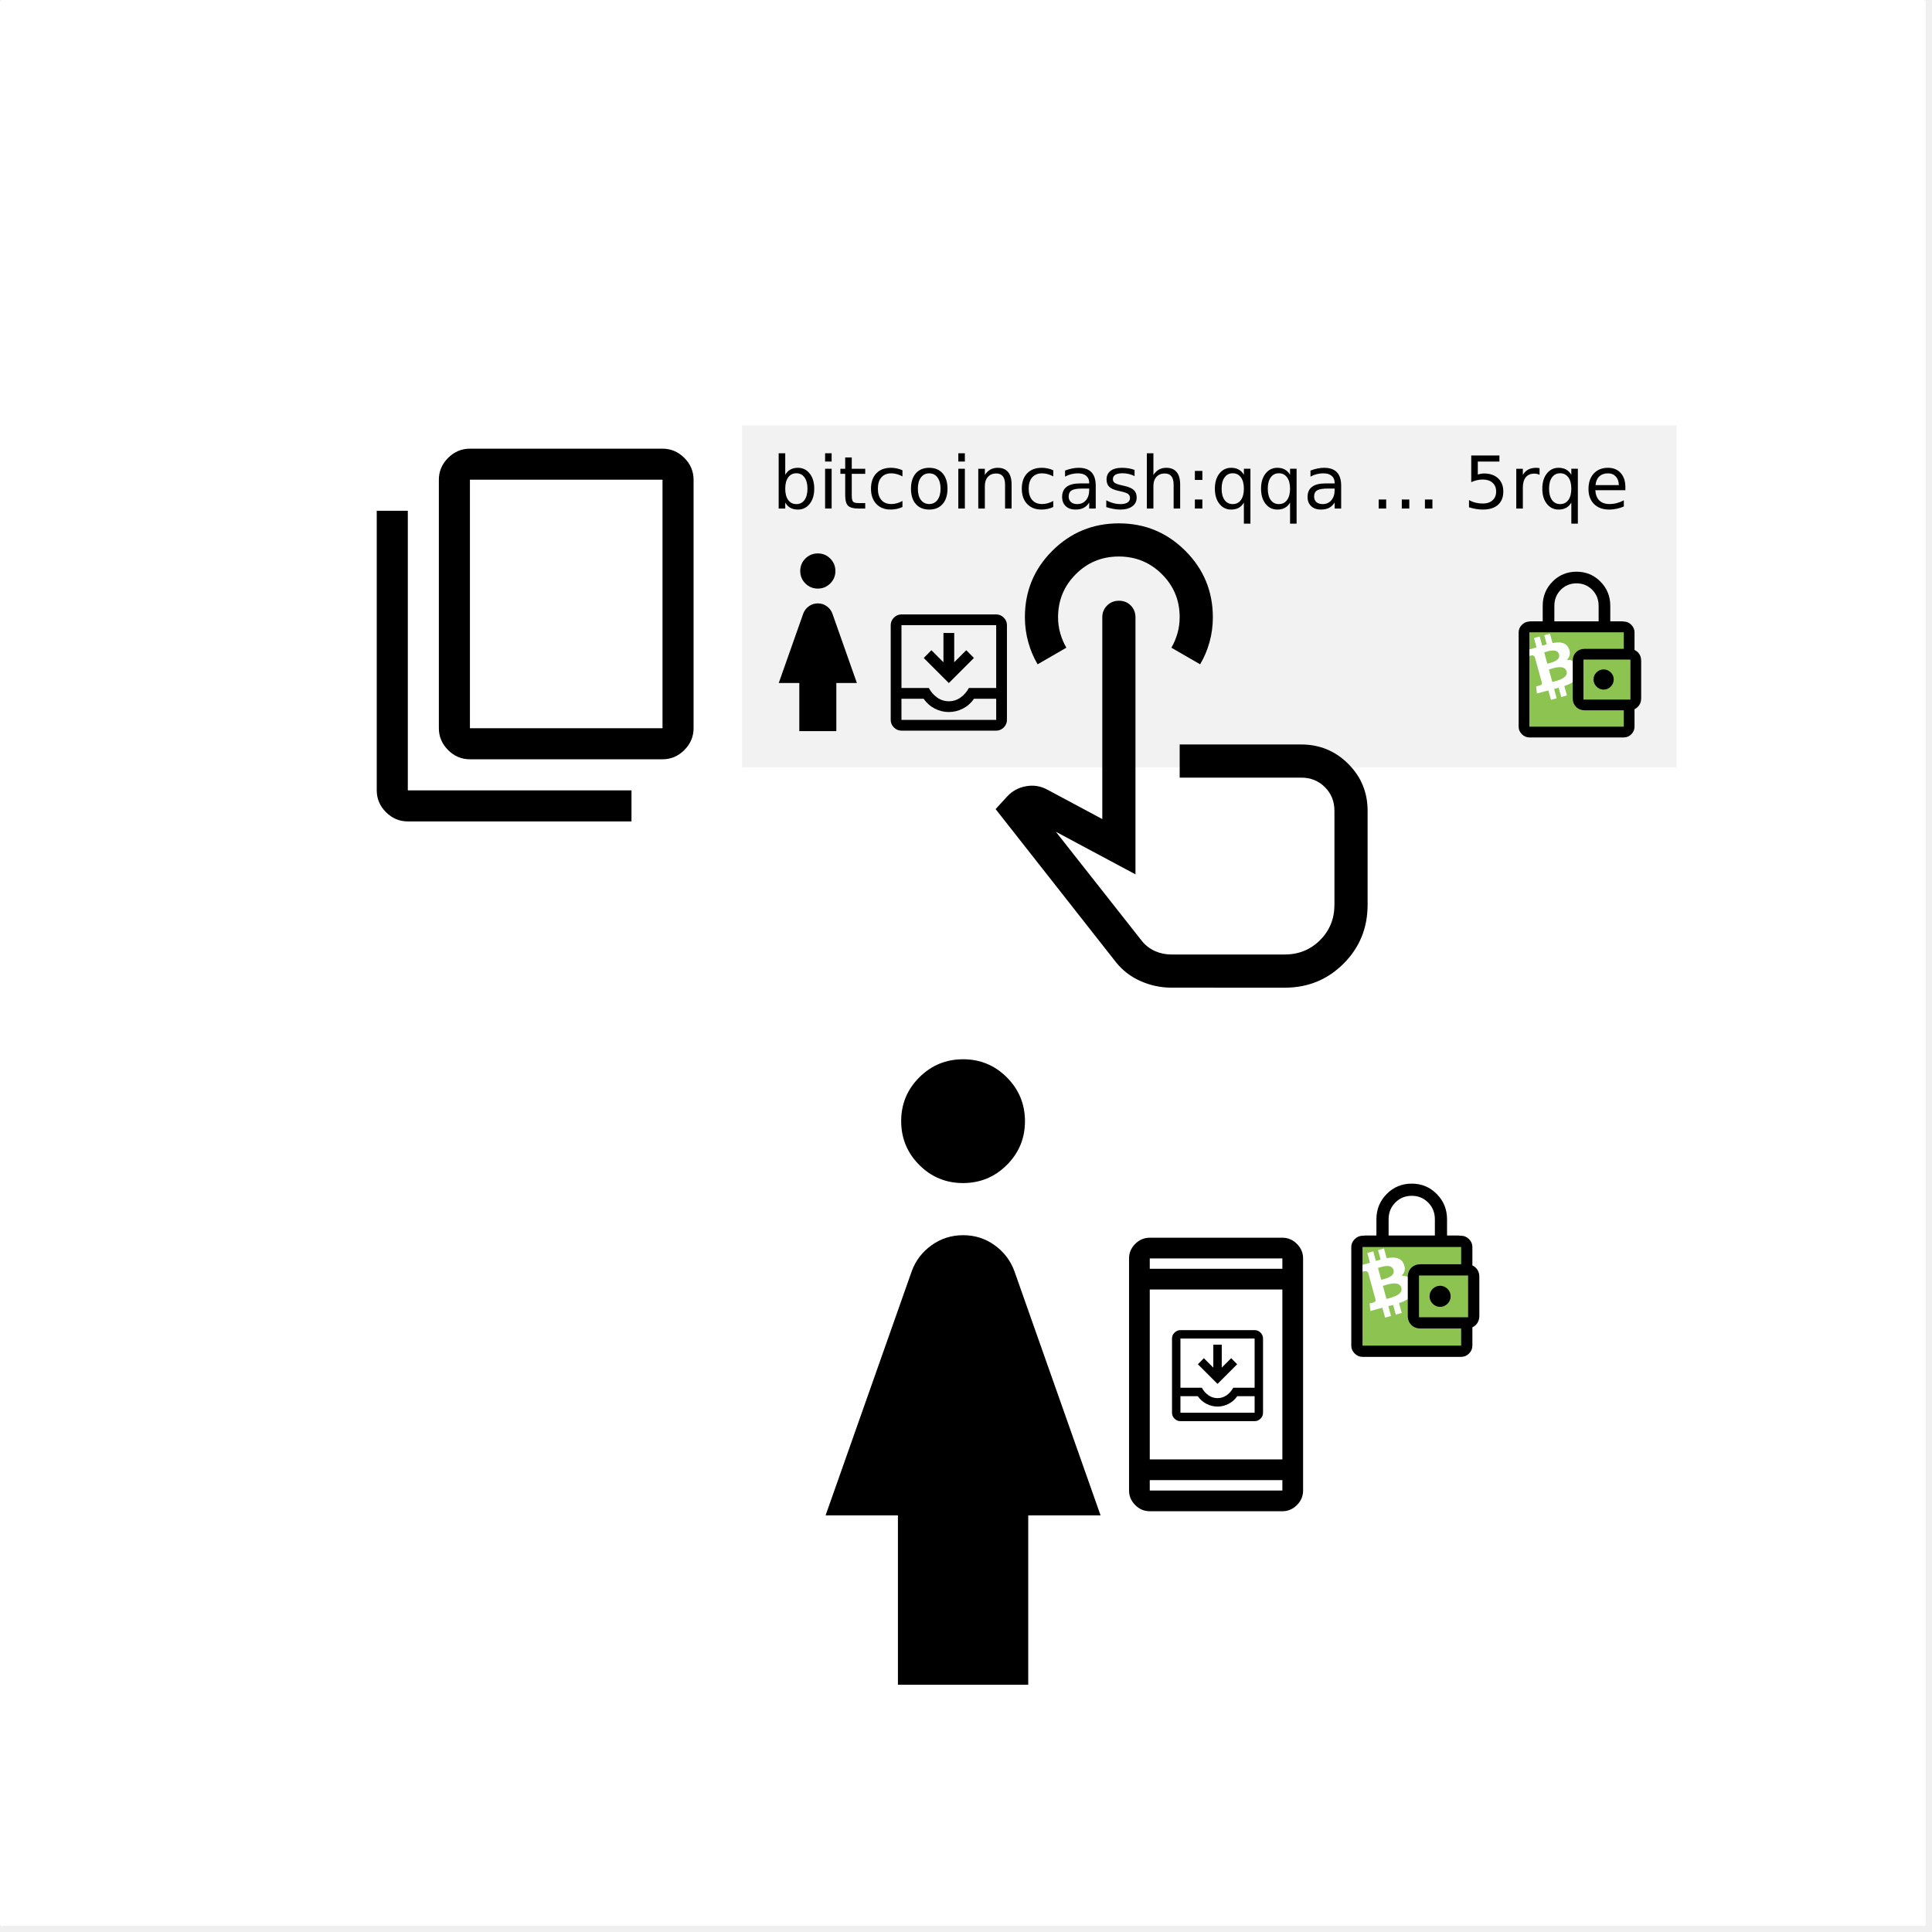
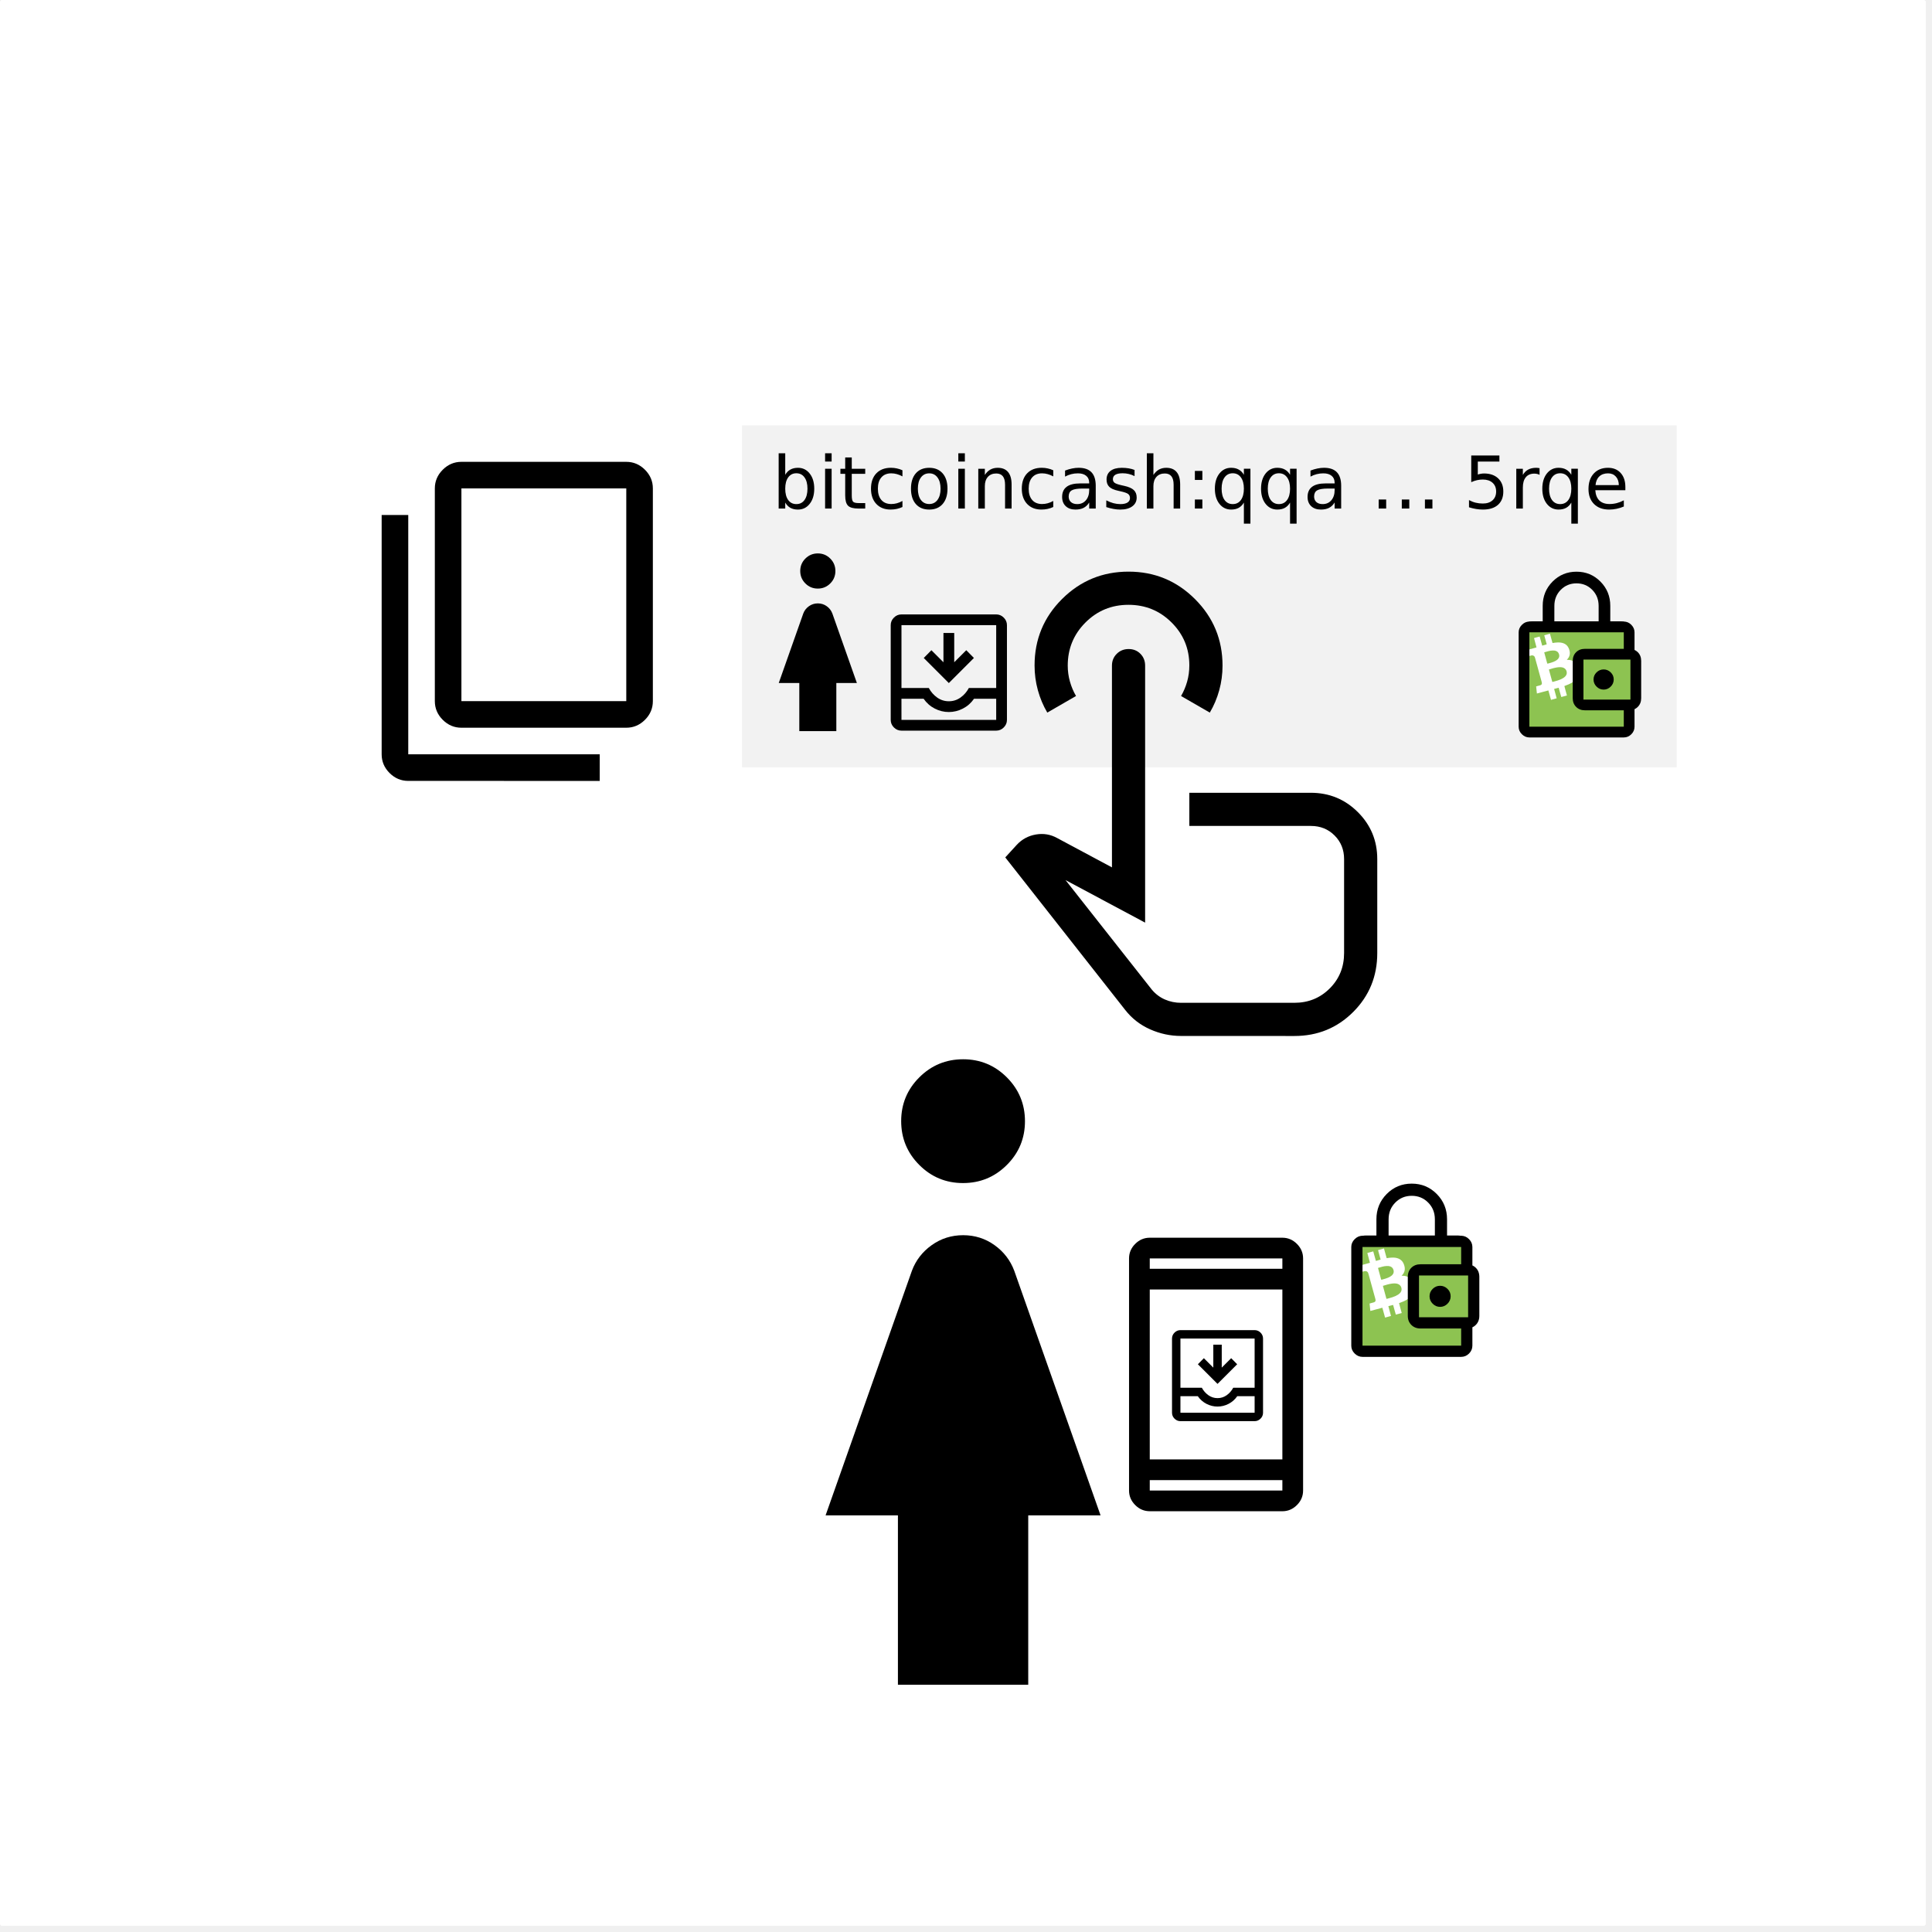
<svg xmlns="http://www.w3.org/2000/svg" width="400" height="400" version="1.1" viewBox="0 0 105.83 105.83" id="svg8538">
  <defs id="defs8542" />
  <rect style="display:inline;fill:#ffffff;fill-opacity:1;stroke:none;stroke-width:0.342;stroke-linejoin:round;stroke-miterlimit:4;stroke-dasharray:none;stroke-dashoffset:7.35;stroke-opacity:1" id="rect49606" width="105.488" height="105.488" x="0" y="0" ry="0.133" />
  <rect width="105.49" height="105.49" ry=".133" fill="#fff" id="rect8462" style="fill:#ffffff" />
  <rect style="fill:#f2f2f2;stroke:none;stroke-width:0.218;stroke-linejoin:round;stroke-dashoffset:7.35;stroke-opacity:0.722" id="rect900" width="51.198" height="18.734" x="40.646" y="23.299" />
  <path d="m52.751 64.805q-1.406 0-2.397-0.994-0.99-0.994-0.99-2.4t0.994-2.397q0.994-0.99 2.4-0.99t2.397 0.994q0.99 0.994 0.99 2.4 0 1.406-0.994 2.397-0.994 0.99-2.4 0.99zm-3.565 27.481v-9.279h-3.962l4.729-13.401q0.321-0.857 1.084-1.401 0.763-0.544 1.722-0.544 0.959 0 1.718 0.544 0.758 0.544 1.08 1.401l4.729 13.401h-3.962v9.279z" stroke-width=".054" id="path8478" />
  <path d="m 62.981,82.781 q -0.46,0 -0.797,-0.338 -0.338,-0.338 -0.338,-0.797 V 68.934 q 0,-0.46 0.338,-0.797 0.338,-0.338 0.797,-0.338 h 7.264 q 0.46,0 0.797,0.338 0.338,0.338 0.338,0.797 v 12.713 q 0,0.46 -0.338,0.797 -0.338,0.338 -0.797,0.338 z m 0,-1.703 v 0.568 h 7.264 v -0.568 z m 0,-1.135 h 7.264 v -9.308 h -7.264 z m 0,-10.443 h 7.264 v -0.568 h -7.264 z m 0,0 v -0.568 z m 0,11.578 v 0.568 z" stroke-width="0.801" id="path8480" />
  <path d="m 64.661,77.847 q -0.187,0 -0.324,-0.137 -0.137,-0.137 -0.137,-0.324 v -4.064 q 0,-0.187 0.137,-0.324 0.137,-0.137 0.324,-0.137 h 4.064 q 0.187,0 0.324,0.137 0.137,0.137 0.137,0.324 v 4.064 q 0,0.187 -0.137,0.324 -0.137,0.137 -0.324,0.137 z m 0,-0.462 h 4.064 v -0.905 h -0.951 q -0.189,0.272 -0.477,0.42 -0.287,0.148 -0.604,0.148 -0.316,0 -0.604,-0.148 -0.287,-0.148 -0.477,-0.42 h -0.951 z m 2.033,-0.799 q 0.276,0 0.5,-0.159 0.224,-0.159 0.358,-0.409 h 1.173 v -2.697 h -4.064 v 2.697 h 1.173 q 0.134,0.249 0.359,0.409 0.225,0.159 0.501,0.159 z m -0.001,-0.78 -1.076,-1.076 0.328,-0.332 0.517,0.517 v -1.256 h 0.462 v 1.256 l 0.517,-0.517 0.328,0.332 z m -2.032,1.579 h 4.064 z" stroke-width="0.007" id="path8530" />
-   <path d="m 25.741,41.592 q -0.689,0 -1.195,-0.506 -0.506,-0.506 -0.506,-1.195 v -13.613 q 0,-0.689 0.506,-1.195 0.506,-0.506 1.195,-0.506 h 10.55 q 0.689,0 1.195,0.506 0.506,0.506 0.506,1.195 v 13.613 q 0,0.689 -0.506,1.195 -0.506,0.506 -1.195,0.506 z m 0,-1.702 h 10.55 v -13.613 h -10.55 z m -3.403,5.105 q -0.689,0 -1.195,-0.506 -0.506,-0.506 -0.506,-1.195 v -15.315 h 1.702 v 15.315 h 12.252 v 1.702 z m 3.403,-5.105 v -13.613 z" stroke-width="0.026" id="path8536" />
+   <path d="m 25.275,39.863 q -0.59,0 -1.023,-0.433 -0.433,-0.433 -0.433,-1.023 V 26.754 q 0,-0.59 0.433,-1.023 0.433,-0.433 1.023,-0.433 h 9.031 q 0.59,0 1.023,0.433 0.433,0.433 0.433,1.023 v 11.653 q 0,0.59 -0.433,1.023 -0.433,0.433 -1.023,0.433 z m 0,-1.457 h 9.031 V 26.754 h -9.031 z m -2.913,4.37 q -0.59,0 -1.023,-0.433 -0.433,-0.433 -0.433,-1.023 V 28.21 h 1.457 v 13.11 h 10.488 v 1.457 z m 2.913,-4.37 V 26.754 Z" stroke-width="0.022" id="path8536" />
  <g id="g9985-3" transform="matrix(0.3960836,0,0,0.3960836,26.78516,60.85331)">
    <g id="g9973-6">
      <path d="m 124.414,17.231 h 6.4 v -2.24 c 0,-0.921 -0.309,-1.692 -0.926,-2.316 -0.618,-0.623 -1.375,-0.935 -2.273,-0.935 -0.898,0 -1.656,0.312 -2.273,0.935 -0.618,0.623 -0.926,1.395 -0.926,2.316 z m 4.581,14.045 h -7.781 c -0.443,0 -0.835,-0.17 -1.175,-0.509 -0.34,-0.34 -0.509,-0.731 -0.509,-1.175 V 18.915 c 0,-0.443 0.17,-0.835 0.509,-1.175 0.34,-0.34 0.731,-0.509 1.175,-0.509 h 1.516 v -2.24 c 0,-1.375 0.473,-2.542 1.419,-3.499 0.946,-0.957 2.101,-1.436 3.465,-1.436 1.364,0 2.519,0.479 3.465,1.436 0.946,0.957 1.419,2.123 1.419,3.499 v 2.24 h 1.516 c 0.443,0 0.835,0.17 1.175,0.509 0.34,0.34 0.509,0.731 0.509,1.175 v 1.903 c -0.247,-0.067 -0.504,-0.115 -0.77,-0.143 -0.267,-0.028 -0.571,-0.042 -0.914,-0.042 v -1.718 h -12.799 v 10.677 h 6.854 c 0.124,0.326 0.253,0.613 0.387,0.863 0.135,0.25 0.314,0.523 0.539,0.821 z m -7.781,-12.361 v 10.677 z" stroke-width="0.025" id="path26-1" />
    </g>
    <g transform="matrix(1.6027,0,0,1.6027,-11.12753,-76.26737)" id="g14-3-2">
      <g transform="matrix(0.00965946,0,0,0.00965946,80.69794,59.92945)" id="g58-6-7-9">
        <rect style="fill:#8dc351;fill-opacity:1;stroke-width:65.595;stroke-linejoin:round;stroke-dashoffset:7.35" id="rect3960-5-3" width="1000.355" height="963.94" x="116.863" y="-95.88" />
        <g transform="matrix(0.04188,0,0,0.04188,75.616,54.993)" fill="#8dc351" id="g52-2-9-1">
          <path d="m 7525,15989 c -349,-23 -745,-74 -1074,-139 -1411,-279 -2741,-944 -3806,-1903 -103,-94 -479,-466 -575,-572 -245,-266 -540,-648 -754,-974 -84,-128 -216,-339 -216,-346 0,-2 -17,-32 -38,-66 -48,-80 -130,-233 -220,-414 C 359,10611 82,9566 10,8445 -3,8240 -3,7750 10,7545 113,5935 655,4458 1610,3185 c 239,-319 428,-535 744,-850 286,-286 436,-420 706,-632 C 4666,442 6732,-162 8765,35 c 1734,169 3354,891 4645,2071 632,577 1156,1241 1589,2014 64,113 231,450 301,605 345,767 574,1625 659,2470 32,311 41,496 41,810 0,808 -118,1588 -356,2359 -526,1697 -1613,3186 -3064,4197 -1216,848 -2616,1332 -4135,1429 -181,11 -740,11 -920,-1 z" id="path50-9-2-9" />
        </g>
        <g transform="matrix(0.0610117,0,0,0.0610117,-103.8285,-229.3502)" fill="#ffffff" id="g56-1-2-4">
          <path d="m 7751,13046 c -6,-17 -62,-222 -127,-456 -195,-713 -262,-951 -266,-956 -3,-2 -398,103 -879,234 -481,131 -875,238 -877,237 -3,-3 -112,-1041 -112,-1071 0,-17 8,-23 33,-28 75,-14 558,-147 627,-172 101,-38 181,-113 204,-193 28,-95 21,-155 -43,-390 -33,-119 -139,-504 -236,-856 -97,-352 -239,-867 -315,-1145 -76,-278 -193,-703 -260,-945 -67,-242 -142,-514 -166,-605 -25,-91 -57,-185 -72,-210 -44,-77 -110,-138 -190,-177 -67,-34 -84,-38 -171,-41 -134,-6 -233,16 -734,162 -81,23 -120,30 -122,22 -7,-20 -247,-901 -249,-910 0,-4 87,-33 194,-62 107,-30 499,-138 870,-241 371,-102 678,-189 682,-192 4,-3 -81,-323 -188,-711 -107,-388 -192,-710 -190,-715 2,-6 28,-17 57,-24 30,-8 222,-61 428,-117 206,-57 376,-103 377,-101 1,1 88,315 193,697 106,382 194,696 196,698 2,2 137,-35 302,-83 164,-48 318,-92 343,-100 35,-10 44,-17 42,-31 -2,-11 -87,-320 -188,-689 -101,-368 -184,-674 -184,-680 0,-9 858,-250 865,-243 2,2 91,322 198,711 107,389 196,710 199,712 2,3 42,-2 89,-10 416,-74 899,-94 1184,-51 672,104 1078,440 1283,1061 196,592 97,1085 -302,1499 l -73,76 h 118 c 828,0 1344,393 1564,1190 130,470 135,910 15,1273 -41,126 -137,313 -218,427 -145,205 -419,444 -699,612 -277,166 -754,378 -1083,483 -30,10 -58,20 -62,24 -4,3 71,290 166,636 96,347 185,671 198,721 l 25,91 -426,117 c -234,64 -431,116 -436,116 -6,0 -98,-318 -204,-707 -107,-390 -195,-709 -196,-710 -1,-2 -143,35 -316,81 -173,46 -329,87 -346,91 -18,3 -33,12 -33,18 0,11 16,68 259,952 71,259 128,471 126,473 -1,1 -196,56 -433,121 l -431,118 z m 442,-2762 c 928,-243 1429,-470 1733,-785 93,-98 132,-151 179,-252 54,-113 70,-186 69,-317 0,-211 -79,-419 -214,-563 -317,-339 -883,-384 -1824,-143 -226,58 -696,197 -696,207 0,4 117,433 260,953 143,520 260,948 260,951 0,10 22,5 233,-51 z M 7391,7495 c 657,-172 1015,-321 1295,-540 97,-76 161,-145 225,-243 60,-91 87,-161 107,-277 19,-113 7,-234 -39,-369 -102,-305 -310,-473 -660,-532 -82,-13 -140,-16 -298,-11 -227,6 -400,32 -681,103 -171,42 -609,170 -618,179 -4,4 126,484 431,1588 24,87 46,147 53,147 6,0 90,-20 185,-45 z" fill="#ffffff" id="path54-2-8-7" />
        </g>
      </g>
      <path d="m 89.015,64.495 q 0.368,0 0.639,-0.271 0.271,-0.271 0.271,-0.643 0,-0.373 -0.271,-0.639 -0.271,-0.266 -0.639,-0.266 -0.368,0 -0.639,0.266 -0.271,0.266 -0.271,0.639 0,0.372 0.271,0.643 0.271,0.271 0.639,0.271 z m -6.696,2.835 v 0.513 -8.514 z m 0,1.48 q -0.382,0 -0.675,-0.288 -0.293,-0.288 -0.293,-0.68 v -8.514 q 0,-0.382 0.293,-0.675 0.293,-0.293 0.675,-0.293 h 8.514 q 0.392,0 0.68,0.293 0.288,0.293 0.288,0.675 v 1.78 h -0.968 v -1.78 h -8.514 v 8.514 h 8.514 v -1.771 h 0.968 v 1.771 q 0,0.392 -0.288,0.68 -0.288,0.288 -0.68,0.288 z m 5.012,-2.448 q -0.489,0 -0.796,-0.307 -0.307,-0.307 -0.307,-0.786 v -3.357 q 0,-0.489 0.307,-0.791 0.307,-0.302 0.796,-0.302 h 3.967 q 0.489,0 0.796,0.302 0.307,0.302 0.307,0.791 v 3.357 q 0,0.479 -0.307,0.786 -0.307,0.307 -0.796,0.307 z m 4.102,-0.968 v -3.609 h -4.238 v 3.609 z" stroke-width="0.015" id="path12-9-8" />
    </g>
  </g>
  <path d="m 44.797,32.241 q -0.4,0 -0.681,-0.282 -0.281,-0.282 -0.281,-0.682 0,-0.4 0.282,-0.681 0.282,-0.281 0.682,-0.281 0.4,0 0.681,0.282 0.281,0.282 0.281,0.682 0,0.4 -0.282,0.681 -0.282,0.281 -0.682,0.281 z m -1.013,7.809 V 37.413 h -1.126 l 1.344,-3.808 q 0.091,-0.243 0.308,-0.398 0.217,-0.155 0.489,-0.155 0.273,0 0.488,0.155 0.216,0.155 0.307,0.398 l 1.344,3.808 h -1.126 v 2.637 z" stroke-width="0.015" id="path8466-2" />
  <path d="m 49.38,40.023 q -0.239,0 -0.414,-0.175 -0.175,-0.175 -0.175,-0.414 v -5.189 q 0,-0.239 0.175,-0.414 0.175,-0.175 0.414,-0.175 h 5.189 q 0.239,0 0.414,0.175 0.175,0.175 0.175,0.414 v 5.189 q 0,0.239 -0.175,0.414 -0.175,0.175 -0.414,0.175 z m 0,-0.59 h 5.189 v -1.156 h -1.215 q -0.242,0.348 -0.609,0.537 -0.367,0.189 -0.771,0.189 -0.404,0 -0.771,-0.189 -0.367,-0.189 -0.609,-0.537 h -1.215 z m 2.596,-1.02 q 0.352,0 0.638,-0.203 0.286,-0.203 0.457,-0.522 h 1.498 v -3.444 h -5.189 v 3.444 h 1.498 q 0.171,0.318 0.458,0.522 0.287,0.203 0.64,0.203 z m -0.001,-0.997 -1.374,-1.374 0.419,-0.425 0.66,0.66 v -1.604 h 0.59 v 1.604 l 0.66,-0.66 0.419,0.425 z m -2.595,2.017 h 5.189 z" stroke-width="0.009" id="path8534-0" />
  <g id="g9985-6" transform="matrix(0.3789665,0,0,0.3789665,37.9948,27.50506)">
    <g id="g9973-8">
      <path d="m 124.414,17.231 h 6.4 v -2.24 c 0,-0.921 -0.309,-1.692 -0.926,-2.316 -0.618,-0.623 -1.375,-0.935 -2.273,-0.935 -0.898,0 -1.656,0.312 -2.273,0.935 -0.618,0.623 -0.926,1.395 -0.926,2.316 z m 4.581,14.045 h -7.781 c -0.443,0 -0.835,-0.17 -1.175,-0.509 -0.34,-0.34 -0.509,-0.731 -0.509,-1.175 V 18.915 c 0,-0.443 0.17,-0.835 0.509,-1.175 0.34,-0.34 0.731,-0.509 1.175,-0.509 h 1.516 v -2.24 c 0,-1.375 0.473,-2.542 1.419,-3.499 0.946,-0.957 2.101,-1.436 3.465,-1.436 1.364,0 2.519,0.479 3.465,1.436 0.946,0.957 1.419,2.123 1.419,3.499 v 2.24 h 1.516 c 0.443,0 0.835,0.17 1.175,0.509 0.34,0.34 0.509,0.731 0.509,1.175 v 1.903 c -0.247,-0.067 -0.504,-0.115 -0.77,-0.143 -0.267,-0.028 -0.571,-0.042 -0.914,-0.042 v -1.718 h -12.799 v 10.677 h 6.854 c 0.124,0.326 0.253,0.613 0.387,0.863 0.135,0.25 0.314,0.523 0.539,0.821 z m -7.781,-12.361 v 10.677 z" stroke-width="0.025" id="path26-9" />
    </g>
    <g transform="matrix(1.6027,0,0,1.6027,-11.12753,-76.26737)" id="g14-3-9">
      <g transform="matrix(0.00965946,0,0,0.00965946,80.69794,59.92945)" id="g58-6-7-2">
        <rect style="fill:#8dc351;fill-opacity:1;stroke-width:65.595;stroke-linejoin:round;stroke-dashoffset:7.35" id="rect3960-5-6" width="1000.355" height="963.94" x="116.863" y="-95.88" />
        <g transform="matrix(0.04188,0,0,0.04188,75.616,54.993)" fill="#8dc351" id="g52-2-9-6">
          <path d="m 7525,15989 c -349,-23 -745,-74 -1074,-139 -1411,-279 -2741,-944 -3806,-1903 -103,-94 -479,-466 -575,-572 -245,-266 -540,-648 -754,-974 -84,-128 -216,-339 -216,-346 0,-2 -17,-32 -38,-66 -48,-80 -130,-233 -220,-414 C 359,10611 82,9566 10,8445 -3,8240 -3,7750 10,7545 113,5935 655,4458 1610,3185 c 239,-319 428,-535 744,-850 286,-286 436,-420 706,-632 C 4666,442 6732,-162 8765,35 c 1734,169 3354,891 4645,2071 632,577 1156,1241 1589,2014 64,113 231,450 301,605 345,767 574,1625 659,2470 32,311 41,496 41,810 0,808 -118,1588 -356,2359 -526,1697 -1613,3186 -3064,4197 -1216,848 -2616,1332 -4135,1429 -181,11 -740,11 -920,-1 z" id="path50-9-2-4" />
        </g>
        <g transform="matrix(0.0610117,0,0,0.0610117,-103.8285,-229.3502)" fill="#ffffff" id="g56-1-2-9">
          <path d="m 7751,13046 c -6,-17 -62,-222 -127,-456 -195,-713 -262,-951 -266,-956 -3,-2 -398,103 -879,234 -481,131 -875,238 -877,237 -3,-3 -112,-1041 -112,-1071 0,-17 8,-23 33,-28 75,-14 558,-147 627,-172 101,-38 181,-113 204,-193 28,-95 21,-155 -43,-390 -33,-119 -139,-504 -236,-856 -97,-352 -239,-867 -315,-1145 -76,-278 -193,-703 -260,-945 -67,-242 -142,-514 -166,-605 -25,-91 -57,-185 -72,-210 -44,-77 -110,-138 -190,-177 -67,-34 -84,-38 -171,-41 -134,-6 -233,16 -734,162 -81,23 -120,30 -122,22 -7,-20 -247,-901 -249,-910 0,-4 87,-33 194,-62 107,-30 499,-138 870,-241 371,-102 678,-189 682,-192 4,-3 -81,-323 -188,-711 -107,-388 -192,-710 -190,-715 2,-6 28,-17 57,-24 30,-8 222,-61 428,-117 206,-57 376,-103 377,-101 1,1 88,315 193,697 106,382 194,696 196,698 2,2 137,-35 302,-83 164,-48 318,-92 343,-100 35,-10 44,-17 42,-31 -2,-11 -87,-320 -188,-689 -101,-368 -184,-674 -184,-680 0,-9 858,-250 865,-243 2,2 91,322 198,711 107,389 196,710 199,712 2,3 42,-2 89,-10 416,-74 899,-94 1184,-51 672,104 1078,440 1283,1061 196,592 97,1085 -302,1499 l -73,76 h 118 c 828,0 1344,393 1564,1190 130,470 135,910 15,1273 -41,126 -137,313 -218,427 -145,205 -419,444 -699,612 -277,166 -754,378 -1083,483 -30,10 -58,20 -62,24 -4,3 71,290 166,636 96,347 185,671 198,721 l 25,91 -426,117 c -234,64 -431,116 -436,116 -6,0 -98,-318 -204,-707 -107,-390 -195,-709 -196,-710 -1,-2 -143,35 -316,81 -173,46 -329,87 -346,91 -18,3 -33,12 -33,18 0,11 16,68 259,952 71,259 128,471 126,473 -1,1 -196,56 -433,121 l -431,118 z m 442,-2762 c 928,-243 1429,-470 1733,-785 93,-98 132,-151 179,-252 54,-113 70,-186 69,-317 0,-211 -79,-419 -214,-563 -317,-339 -883,-384 -1824,-143 -226,58 -696,197 -696,207 0,4 117,433 260,953 143,520 260,948 260,951 0,10 22,5 233,-51 z M 7391,7495 c 657,-172 1015,-321 1295,-540 97,-76 161,-145 225,-243 60,-91 87,-161 107,-277 19,-113 7,-234 -39,-369 -102,-305 -310,-473 -660,-532 -82,-13 -140,-16 -298,-11 -227,6 -400,32 -681,103 -171,42 -609,170 -618,179 -4,4 126,484 431,1588 24,87 46,147 53,147 6,0 90,-20 185,-45 z" fill="#ffffff" id="path54-2-8-5" />
        </g>
      </g>
      <path d="m 89.015,64.495 q 0.368,0 0.639,-0.271 0.271,-0.271 0.271,-0.643 0,-0.373 -0.271,-0.639 -0.271,-0.266 -0.639,-0.266 -0.368,0 -0.639,0.266 -0.271,0.266 -0.271,0.639 0,0.372 0.271,0.643 0.271,0.271 0.639,0.271 z m -6.696,2.835 v 0.513 -8.514 z m 0,1.48 q -0.382,0 -0.675,-0.288 -0.293,-0.288 -0.293,-0.68 v -8.514 q 0,-0.382 0.293,-0.675 0.293,-0.293 0.675,-0.293 h 8.514 q 0.392,0 0.68,0.293 0.288,0.293 0.288,0.675 v 1.78 h -0.968 v -1.78 h -8.514 v 8.514 h 8.514 v -1.771 h 0.968 v 1.771 q 0,0.392 -0.288,0.68 -0.288,0.288 -0.68,0.288 z m 5.012,-2.448 q -0.489,0 -0.796,-0.307 -0.307,-0.307 -0.307,-0.786 v -3.357 q 0,-0.489 0.307,-0.791 0.307,-0.302 0.796,-0.302 h 3.967 q 0.489,0 0.796,0.302 0.307,0.302 0.307,0.791 v 3.357 q 0,0.479 -0.307,0.786 -0.307,0.307 -0.796,0.307 z m 4.102,-0.968 v -3.609 h -4.238 v 3.609 z" stroke-width="0.015" id="path12-9-0" />
    </g>
  </g>
  <g stroke-width="0.265" aria-label="bitcoincash:qqa ... 5rqe" id="g52" transform="matrix(0.4706196,0,0,0.4706196,40.82778,-3.899453)">
    <path d="m 7.232,65.166 q 0,-0.839 -0.347,-1.315 -0.343,-0.48 -0.947,-0.48 -0.604,0 -0.951,0.48 -0.343,0.475 -0.343,1.315 0,0.839 0.343,1.319 0.347,0.475 0.951,0.475 0.604,0 0.947,-0.475 Q 7.232,66.005 7.232,65.166 Z m -2.588,-1.616 q 0.24,-0.413 0.604,-0.612 0.368,-0.203 0.876,-0.203 0.843,0 1.368,0.67 0.529,0.67 0.529,1.761 0,1.091 -0.529,1.761 -0.525,0.67 -1.368,0.67 -0.508,0 -0.876,-0.198 -0.364,-0.203 -0.604,-0.616 v 0.695 H 3.879 v -6.433 H 4.644 Z" id="path8" />
    <path d="m 9.283,62.846 h 0.761 v 4.63 H 9.283 Z m 0,-1.802 h 0.761 v 0.963 H 9.283 Z" id="path10" />
    <path d="m 12.387,61.532 v 1.315 h 1.567 v 0.591 H 12.387 v 2.514 q 0,0.566 0.153,0.728 0.157,0.161 0.633,0.161 h 0.781 v 0.637 h -0.781 q -0.881,0 -1.215,-0.327 -0.335,-0.331 -0.335,-1.199 v -2.514 h -0.558 v -0.591 h 0.558 v -1.315 z" id="path12" />
    <path d="m 18.287,63.024 v 0.711 q -0.322,-0.178 -0.649,-0.265 -0.322,-0.091 -0.653,-0.091 -0.74,0 -1.149,0.471 -0.409,0.467 -0.409,1.315 0,0.847 0.409,1.319 0.409,0.467 1.149,0.467 0.331,0 0.653,-0.087 0.327,-0.091 0.649,-0.269 v 0.703 q -0.318,0.149 -0.661,0.223 -0.339,0.074 -0.723,0.074 -1.046,0 -1.662,-0.657 -0.616,-0.657 -0.616,-1.774 0,-1.133 0.62,-1.782 0.624,-0.649 1.707,-0.649 0.351,0 0.686,0.074 0.335,0.07 0.649,0.215 z" id="path14" />
    <path d="m 21.404,63.38 q -0.612,0 -0.967,0.48 -0.356,0.475 -0.356,1.306 0,0.831 0.351,1.31 0.356,0.475 0.972,0.475 0.608,0 0.963,-0.48 0.356,-0.48 0.356,-1.306 0,-0.823 -0.356,-1.302 -0.356,-0.484 -0.963,-0.484 z m 0,-0.645 q 0.992,0 1.559,0.645 0.566,0.645 0.566,1.786 0,1.137 -0.566,1.786 -0.566,0.645 -1.559,0.645 -0.996,0 -1.563,-0.645 -0.562,-0.649 -0.562,-1.786 0,-1.141 0.562,-1.786 0.566,-0.645 1.563,-0.645 z" id="path16" />
    <path d="m 24.79,62.846 h 0.761 v 4.63 H 24.79 Z m 0,-1.802 h 0.761 v 0.963 H 24.79 Z" id="path18" />
    <path d="m 30.991,64.682 v 2.795 h -0.761 v -2.77 q 0,-0.657 -0.256,-0.984 -0.256,-0.327 -0.769,-0.327 -0.616,0 -0.972,0.393 -0.356,0.393 -0.356,1.071 v 2.617 H 27.113 v -4.63 h 0.765 v 0.719 q 0.273,-0.418 0.641,-0.624 0.372,-0.207 0.856,-0.207 0.798,0 1.207,0.496 0.409,0.492 0.409,1.451 z" id="path20" />
    <path d="m 35.84,63.024 v 0.711 q -0.322,-0.178 -0.649,-0.265 -0.322,-0.091 -0.653,-0.091 -0.74,0 -1.149,0.471 -0.409,0.467 -0.409,1.315 0,0.847 0.409,1.319 0.409,0.467 1.149,0.467 0.331,0 0.653,-0.087 0.327,-0.091 0.649,-0.269 v 0.703 q -0.318,0.149 -0.661,0.223 -0.339,0.074 -0.723,0.074 -1.046,0 -1.662,-0.657 -0.616,-0.657 -0.616,-1.774 0,-1.133 0.62,-1.782 0.624,-0.649 1.707,-0.649 0.351,0 0.686,0.074 0.335,0.07 0.649,0.215 z" id="path22" />
    <path d="m 39.267,65.149 q -0.922,0 -1.277,0.211 -0.355,0.211 -0.356,0.719 0,0.405 0.265,0.645 0.269,0.236 0.728,0.236 0.633,0 1.013,-0.446 0.384,-0.451 0.384,-1.195 v -0.17 z m 1.517,-0.314 v 2.642 h -0.761 v -0.703 q -0.26,0.422 -0.649,0.624 -0.389,0.198 -0.951,0.198 -0.711,0 -1.133,-0.397 -0.418,-0.401 -0.418,-1.071 0,-0.781 0.521,-1.178 0.525,-0.397 1.563,-0.397 h 1.067 v -0.074 q 0,-0.525 -0.347,-0.81 -0.343,-0.289 -0.967,-0.289 -0.397,0 -0.773,0.095 -0.376,0.095 -0.723,0.285 v -0.703 q 0.418,-0.161 0.81,-0.24 0.393,-0.083 0.765,-0.083 1.005,0 1.501,0.521 0.496,0.521 0.496,1.579 z" id="path24" />
    <path d="m 45.303,62.983 v 0.719 q -0.322,-0.165 -0.67,-0.248 -0.347,-0.083 -0.719,-0.083 -0.566,0 -0.852,0.174 -0.281,0.174 -0.281,0.521 0,0.265 0.203,0.418 0.203,0.149 0.814,0.285 l 0.26,0.058 q 0.81,0.174 1.149,0.492 0.343,0.314 0.343,0.881 0,0.645 -0.513,1.021 -0.508,0.376 -1.401,0.376 -0.372,0 -0.777,-0.074 -0.401,-0.07 -0.847,-0.215 v -0.785 q 0.422,0.219 0.831,0.331 0.409,0.107 0.81,0.107 0.537,0 0.827,-0.182 0.289,-0.186 0.289,-0.521 0,-0.31 -0.211,-0.475 -0.207,-0.165 -0.914,-0.318 l -0.265,-0.062 q -0.707,-0.149 -1.021,-0.455 -0.314,-0.31 -0.314,-0.847 0,-0.653 0.463,-1.009 0.463,-0.356 1.315,-0.356 0.422,0 0.794,0.062 0.372,0.062 0.686,0.186 z" id="path26-4" />
    <path d="m 50.611,64.682 v 2.795 h -0.761 v -2.77 q 0,-0.657 -0.256,-0.984 -0.256,-0.327 -0.769,-0.327 -0.616,0 -0.972,0.393 -0.356,0.393 -0.356,1.071 v 2.617 h -0.765 v -6.433 H 47.498 v 2.522 q 0.273,-0.418 0.641,-0.624 0.372,-0.207 0.856,-0.207 0.798,0 1.207,0.496 0.409,0.492 0.409,1.451 z" id="path28" />
    <path d="m 52.323,66.426 h 0.872 v 1.05 H 52.323 Z m 0,-3.328 h 0.872 v 1.05 H 52.323 Z" id="path30" />
    <path d="m 55.436,65.166 q 0,0.839 0.343,1.319 0.347,0.475 0.951,0.475 0.604,0 0.951,-0.475 0.347,-0.48 0.347,-1.319 0,-0.839 -0.347,-1.315 -0.347,-0.48 -0.951,-0.48 -0.604,0 -0.951,0.48 Q 55.436,64.327 55.436,65.166 Z m 2.592,1.616 q -0.24,0.413 -0.608,0.616 -0.364,0.198 -0.876,0.198 -0.839,0 -1.368,-0.67 -0.525,-0.67 -0.525,-1.761 0,-1.091 0.525,-1.761 0.529,-0.67 1.368,-0.67 0.513,0 0.876,0.203 0.368,0.198 0.608,0.612 v -0.703 h 0.761 v 6.391 H 58.028 Z" id="path32" />
    <path d="m 60.81,65.166 q 0,0.839 0.343,1.319 0.347,0.475 0.951,0.475 0.604,0 0.951,-0.475 0.347,-0.48 0.347,-1.319 0,-0.839 -0.347,-1.315 -0.347,-0.48 -0.951,-0.48 -0.604,0 -0.951,0.48 Q 60.81,64.327 60.81,65.166 Z m 2.592,1.616 q -0.24,0.413 -0.608,0.616 -0.364,0.198 -0.876,0.198 -0.839,0 -1.368,-0.67 -0.525,-0.67 -0.525,-1.761 0,-1.091 0.525,-1.761 0.529,-0.67 1.368,-0.67 0.513,0 0.876,0.203 0.368,0.198 0.608,0.612 v -0.703 h 0.761 v 6.391 H 63.402 Z" id="path34" />
    <path d="m 67.834,65.149 q -0.922,0 -1.277,0.211 -0.355,0.211 -0.356,0.719 0,0.405 0.265,0.645 0.269,0.236 0.728,0.236 0.633,0 1.013,-0.446 0.384,-0.451 0.384,-1.195 v -0.17 z m 1.517,-0.314 v 2.642 h -0.761 v -0.703 q -0.26,0.422 -0.649,0.624 -0.389,0.198 -0.951,0.198 -0.711,0 -1.133,-0.397 -0.418,-0.401 -0.418,-1.071 0,-0.781 0.521,-1.178 0.525,-0.397 1.563,-0.397 h 1.067 v -0.074 q 0,-0.525 -0.347,-0.81 -0.343,-0.289 -0.967,-0.289 -0.397,0 -0.773,0.095 -0.376,0.095 -0.723,0.285 v -0.703 q 0.418,-0.161 0.81,-0.24 0.393,-0.083 0.765,-0.083 1.005,0 1.501,0.521 0.496,0.521 0.496,1.579 z" id="path36" />
    <path d="m 73.717,66.426 h 0.872 v 1.05 H 73.717 Z" id="path38" />
    <path d="m 76.408,66.426 h 0.872 v 1.05 H 76.408 Z" id="path40" />
    <path d="m 79.1,66.426 h 0.872 v 1.05 H 79.1 Z" id="path42" />
    <path d="m 84.491,61.304 h 3.278 v 0.703 h -2.514 v 1.513 q 0.182,-0.062 0.364,-0.091 0.182,-0.033 0.364,-0.033 1.034,0 1.637,0.566 0.604,0.566 0.604,1.534 0,0.996 -0.62,1.55 -0.62,0.55 -1.749,0.55 -0.389,0 -0.794,-0.066 -0.401,-0.066 -0.831,-0.198 v -0.839 q 0.372,0.203 0.769,0.302 0.397,0.099 0.839,0.099 0.715,0 1.133,-0.376 0.418,-0.376 0.418,-1.021 0,-0.645 -0.418,-1.021 -0.418,-0.376 -1.133,-0.376 -0.335,0 -0.67,0.074 -0.331,0.074 -0.678,0.232 z" id="path44" />
    <path d="m 92.445,63.557 q -0.128,-0.074 -0.281,-0.107 -0.149,-0.037 -0.331,-0.037 -0.645,0 -0.992,0.422 -0.343,0.418 -0.343,1.203 v 2.439 h -0.765 v -4.63 h 0.765 v 0.719 q 0.24,-0.422 0.624,-0.624 0.384,-0.207 0.934,-0.207 0.079,0 0.174,0.012 0.095,0.008 0.211,0.029 z" id="path46" />
    <path d="m 93.548,65.166 q 0,0.839 0.343,1.319 0.347,0.475 0.951,0.475 0.604,0 0.951,-0.475 0.347,-0.48 0.347,-1.319 0,-0.839 -0.347,-1.315 -0.347,-0.48 -0.951,-0.48 -0.604,0 -0.951,0.48 Q 93.548,64.327 93.548,65.166 Z m 2.592,1.616 q -0.24,0.413 -0.608,0.616 -0.364,0.198 -0.876,0.198 -0.839,0 -1.368,-0.67 -0.525,-0.67 -0.525,-1.761 0,-1.091 0.525,-1.761 0.529,-0.67 1.368,-0.67 0.513,0 0.876,0.203 0.368,0.198 0.608,0.612 v -0.703 h 0.761 v 6.391 H 96.14 Z" id="path48" />
    <path d="m 102.43,64.971 v 0.372 h -3.498 q 0.05,0.785 0.471,1.199 0.426,0.409 1.182,0.409 0.438,0 0.847,-0.107 0.413,-0.107 0.819,-0.322 v 0.719 q -0.409,0.174 -0.839,0.265 -0.43,0.091 -0.872,0.091 -1.108,0 -1.757,-0.645 -0.645,-0.645 -0.645,-1.745 0,-1.137 0.612,-1.802 0.616,-0.67 1.658,-0.67 0.934,0 1.476,0.604 0.546,0.599 0.546,1.633 z m -0.761,-0.223 q -0.008,-0.624 -0.351,-0.996 -0.339,-0.372 -0.901,-0.372 -0.637,0 -1.021,0.36 -0.38,0.36 -0.438,1.013 z" id="path50" />
  </g>
-   <path d="m 64.165,54.101 q -0.878,0 -1.696,-0.363 -0.817,-0.363 -1.362,-1.06 L 54.537,44.321 55.173,43.625 q 0.424,-0.454 1.045,-0.56 0.621,-0.106 1.166,0.197 l 2.997,1.605 V 33.815 q 0,-0.386 0.263,-0.647 0.263,-0.261 0.651,-0.261 0.388,0 0.646,0.261 0.257,0.261 0.257,0.647 v 14.079 l -4.36,-2.331 4.723,5.995 q 0.303,0.363 0.719,0.545 0.417,0.182 0.885,0.182 h 6.207 q 1.151,0 1.938,-0.787 0.787,-0.787 0.787,-1.938 v -5.147 q 0,-0.772 -0.522,-1.294 -0.522,-0.522 -1.294,-0.522 h -6.661 v -1.817 h 6.65 q 1.518,0 2.581,1.06 1.063,1.06 1.063,2.574 v 5.147 q 0,1.907 -1.317,3.225 -1.317,1.317 -3.225,1.317 z M 56.838,36.389 q -0.335,-0.568 -0.516,-1.226 -0.181,-0.658 -0.181,-1.355 0,-2.142 1.506,-3.641 1.506,-1.499 3.642,-1.499 2.136,0 3.642,1.506 1.506,1.506 1.506,3.643 0,0.695 -0.181,1.351 -0.181,0.656 -0.516,1.221 L 64.165,35.48 q 0.212,-0.363 0.333,-0.787 0.121,-0.424 0.121,-0.893 0,-1.378 -0.972,-2.347 -0.972,-0.969 -2.362,-0.969 -1.389,0 -2.358,0.971 -0.969,0.971 -0.969,2.359 0,0.454 0.121,0.878 0.121,0.424 0.333,0.787 z m 8.629,10.143 z" id="path4984" style="stroke-width:0.03" />
+   <path d="m 64.695,56.747 q -0.878,0 -1.696,-0.363 -0.817,-0.363 -1.362,-1.06 L 55.066,46.967 55.702,46.271 q 0.424,-0.454 1.045,-0.56 0.621,-0.106 1.166,0.197 l 2.997,1.605 V 36.461 q 0,-0.386 0.263,-0.647 0.263,-0.261 0.651,-0.261 0.388,0 0.646,0.261 0.257,0.261 0.257,0.647 v 14.079 l -4.36,-2.331 4.723,5.995 q 0.303,0.363 0.719,0.545 0.417,0.182 0.885,0.182 h 6.207 q 1.151,0 1.938,-0.787 0.787,-0.787 0.787,-1.938 v -5.147 q 0,-0.772 -0.522,-1.294 -0.522,-0.522 -1.294,-0.522 h -6.661 v -1.817 h 6.65 q 1.518,0 2.581,1.06 1.063,1.06 1.063,2.574 v 5.147 q 0,1.907 -1.317,3.225 -1.317,1.317 -3.225,1.317 z M 57.368,39.034 q -0.335,-0.568 -0.516,-1.226 -0.181,-0.658 -0.181,-1.355 0,-2.142 1.506,-3.641 1.506,-1.499 3.642,-1.499 2.136,0 3.642,1.506 1.506,1.506 1.506,3.643 0,0.695 -0.181,1.351 -0.181,0.656 -0.516,1.221 L 64.695,38.126 q 0.212,-0.363 0.333,-0.787 0.121,-0.424 0.121,-0.893 0,-1.378 -0.972,-2.347 -0.972,-0.969 -2.362,-0.969 -1.389,0 -2.358,0.971 -0.969,0.971 -0.969,2.359 0,0.454 0.121,0.878 0.121,0.424 0.333,0.787 z m 8.629,10.143 z" id="path4984" style="stroke-width:0.03" />
</svg>
